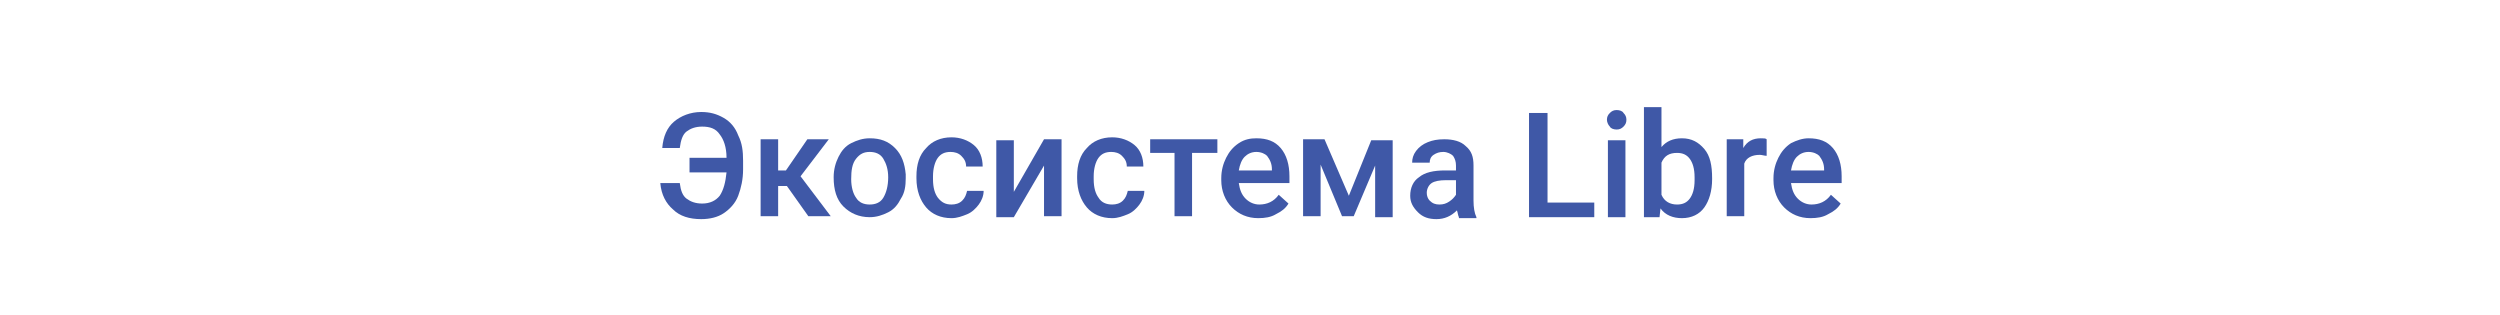
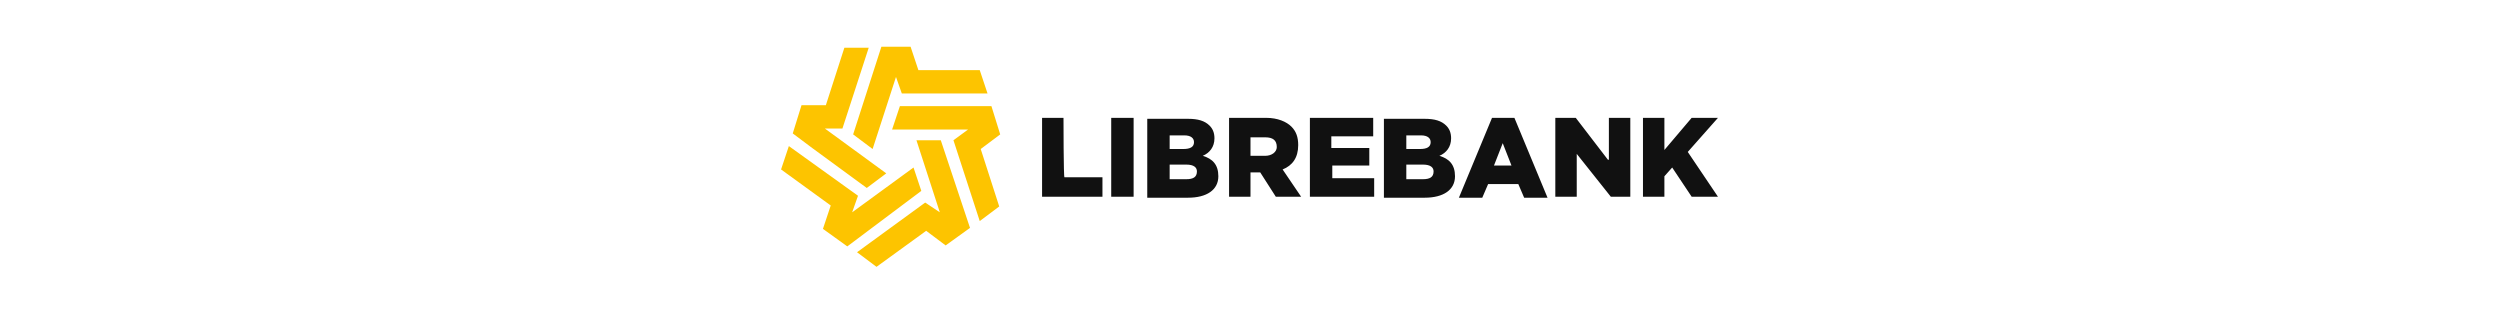
- <svg xmlns="http://www.w3.org/2000/svg" version="1.1" id="Слой_1" shape-rendering="geometricPrecision" text-rendering="geometricPrecision" image-rendering="optimizeQuality" x="0px" y="0px" viewBox="0 0 256.7 32.3" style="enable-background:new 0 0 256.7 32.3;" xml:space="preserve">
+ <svg xmlns="http://www.w3.org/2000/svg" version="1.1" id="Слой_1" shape-rendering="geometricPrecision" image-rendering="optimizeQuality" text-rendering="geometricPrecision" x="0px" y="0px" viewBox="0 0 256.7 32.3" style="enable-background:new 0 0 256.7 32.3;" xml:space="preserve">
  <style type="text/css">
- 	.st0{fill:#3F58A7;}
+ 	.st0{fill:#111111;}
+ 	.st1{fill:#FDC400;}
</style>
-   <g>
-     <path class="st0" d="M69.8,18.8c0.1,0.8,0.3,1.3,0.7,1.6s0.9,0.5,1.6,0.5c0.8,0,1.4-0.3,1.8-0.8c0.4-0.6,0.6-1.4,0.7-2.4h-3.8v-1.5   h3.8c0-1.1-0.3-1.9-0.7-2.4c-0.4-0.6-1-0.8-1.8-0.8c-0.7,0-1.2,0.2-1.6,0.5s-0.6,0.9-0.7,1.7h-1.8c0.1-1.2,0.5-2.1,1.2-2.7   s1.7-1,2.8-1c0.9,0,1.6,0.2,2.3,0.6s1.2,1,1.5,1.8c0.4,0.8,0.5,1.6,0.5,2.6v0.9c0,1-0.2,1.9-0.5,2.7c-0.3,0.8-0.9,1.4-1.5,1.8   s-1.4,0.6-2.3,0.6c-1.2,0-2.2-0.3-2.9-1c-0.7-0.6-1.2-1.5-1.3-2.7H69.8z" />
-     <path class="st0" d="M80.8,19.1h-0.9v3.1h-1.8v-7.9h1.8v3.2h0.8l2.2-3.2h2.2l-2.9,3.8l3.1,4.1H83L80.8,19.1z" />
-     <path class="st0" d="M85.6,18.2c0-0.8,0.2-1.5,0.5-2.1c0.3-0.6,0.7-1.1,1.3-1.4c0.6-0.3,1.2-0.5,1.9-0.5c1.1,0,1.9,0.3,2.6,1   c0.7,0.7,1,1.6,1.1,2.7l0,0.4c0,0.8-0.1,1.5-0.5,2.1c-0.3,0.6-0.7,1.1-1.3,1.4c-0.6,0.3-1.2,0.5-1.9,0.5c-1.1,0-2-0.4-2.7-1.1   C85.9,20.5,85.6,19.5,85.6,18.2L85.6,18.2z M87.4,18.4c0,0.8,0.2,1.5,0.5,1.9c0.3,0.5,0.8,0.7,1.4,0.7s1.1-0.2,1.4-0.7   c0.3-0.5,0.5-1.2,0.5-2.1c0-0.8-0.2-1.4-0.5-1.9c-0.3-0.5-0.8-0.7-1.4-0.7c-0.6,0-1,0.2-1.4,0.7C87.5,16.8,87.4,17.5,87.4,18.4z" />
-     <path class="st0" d="M97.7,21c0.4,0,0.8-0.1,1.1-0.4s0.4-0.6,0.5-1h1.7c0,0.5-0.2,1-0.5,1.4c-0.3,0.4-0.7,0.8-1.2,1   c-0.5,0.2-1,0.4-1.6,0.4c-1.1,0-2-0.4-2.6-1.1c-0.6-0.7-1-1.7-1-3v-0.2c0-1.2,0.3-2.2,1-2.9c0.6-0.7,1.5-1.1,2.6-1.1   c0.9,0,1.7,0.3,2.3,0.8c0.6,0.5,0.9,1.3,0.9,2.2h-1.7c0-0.5-0.2-0.8-0.5-1.1c-0.3-0.3-0.7-0.4-1.1-0.4c-0.6,0-1,0.2-1.3,0.6   c-0.3,0.4-0.5,1.1-0.5,1.9v0.3c0,0.9,0.2,1.5,0.5,1.9C96.7,20.8,97.1,21,97.7,21z" />
-     <path class="st0" d="M107.2,14.3h1.8v7.9h-1.8V17l-3.1,5.3h-1.8v-7.9h1.8v5.3L107.2,14.3z" />
-     <path class="st0" d="M114.2,21c0.4,0,0.8-0.1,1.1-0.4s0.4-0.6,0.5-1h1.7c0,0.5-0.2,1-0.5,1.4c-0.3,0.4-0.7,0.8-1.2,1   c-0.5,0.2-1,0.4-1.6,0.4c-1.1,0-2-0.4-2.6-1.1c-0.6-0.7-1-1.7-1-3v-0.2c0-1.2,0.3-2.2,1-2.9c0.6-0.7,1.5-1.1,2.6-1.1   c0.9,0,1.7,0.3,2.3,0.8c0.6,0.5,0.9,1.3,0.9,2.2h-1.7c0-0.5-0.2-0.8-0.5-1.1c-0.3-0.3-0.7-0.4-1.1-0.4c-0.6,0-1,0.2-1.3,0.6   c-0.3,0.4-0.5,1.1-0.5,1.9v0.3c0,0.9,0.2,1.5,0.5,1.9C113.1,20.8,113.6,21,114.2,21z" />
-     <path class="st0" d="M125,15.7h-2.6v6.5h-1.8v-6.5h-2.5v-1.4h6.9V15.7z" />
-     <path class="st0" d="M129.2,22.4c-1.1,0-2-0.4-2.7-1.1c-0.7-0.7-1.1-1.7-1.1-2.8v-0.2c0-0.8,0.2-1.5,0.5-2.1   c0.3-0.6,0.7-1.1,1.3-1.5s1.2-0.5,1.8-0.5c1.1,0,1.9,0.3,2.5,1c0.6,0.7,0.9,1.7,0.9,2.9v0.7h-5.2c0.1,0.7,0.3,1.2,0.7,1.6   s0.9,0.6,1.4,0.6c0.8,0,1.5-0.3,2-1l1,0.9c-0.3,0.5-0.7,0.8-1.3,1.1C130.5,22.3,129.9,22.4,129.2,22.4z M129,15.6   c-0.5,0-0.9,0.2-1.2,0.5c-0.3,0.3-0.5,0.8-0.6,1.4h3.4v-0.1c0-0.6-0.2-1-0.5-1.4C129.9,15.8,129.5,15.6,129,15.6z" />
-     <path class="st0" d="M138.5,20.1l2.3-5.7h2.2v7.9h-1.8V17l-2.2,5.2h-1.2l-2.2-5.3v5.3h-1.8v-7.9h2.2L138.5,20.1z" />
-     <path class="st0" d="M149.8,22.3c-0.1-0.2-0.1-0.4-0.2-0.7c-0.6,0.6-1.3,0.9-2.1,0.9c-0.8,0-1.4-0.2-1.9-0.7   c-0.5-0.5-0.8-1-0.8-1.7c0-0.8,0.3-1.5,0.9-1.9c0.6-0.5,1.5-0.7,2.7-0.7h1.1v-0.5c0-0.4-0.1-0.7-0.3-1c-0.2-0.2-0.6-0.4-1-0.4   c-0.4,0-0.7,0.1-1,0.3c-0.3,0.2-0.4,0.5-0.4,0.8H145c0-0.4,0.1-0.8,0.4-1.2c0.3-0.4,0.7-0.7,1.2-0.9c0.5-0.2,1-0.3,1.7-0.3   c0.9,0,1.7,0.2,2.2,0.7c0.6,0.5,0.8,1.1,0.8,2v3.6c0,0.7,0.1,1.3,0.3,1.7v0.1H149.8z M147.8,21c0.4,0,0.7-0.1,1-0.3   c0.3-0.2,0.5-0.4,0.7-0.7v-1.5h-1c-0.7,0-1.2,0.1-1.5,0.3c-0.3,0.2-0.5,0.6-0.5,1c0,0.3,0.1,0.6,0.3,0.8   C147.1,20.9,147.4,21,147.8,21z" />
-     <path class="st0" d="M158.9,20.8h4.8v1.5h-6.7V11.6h1.9V20.8z" />
-     <path class="st0" d="M165,12.3c0-0.3,0.1-0.5,0.3-0.7c0.2-0.2,0.4-0.3,0.7-0.3s0.6,0.1,0.7,0.3c0.2,0.2,0.3,0.4,0.3,0.7   c0,0.3-0.1,0.5-0.3,0.7s-0.4,0.3-0.7,0.3s-0.6-0.1-0.7-0.3C165.1,12.8,165,12.5,165,12.3z M166.9,22.3h-1.8v-7.9h1.8V22.3z" />
-     <path class="st0" d="M175.8,18.4c0,1.2-0.3,2.2-0.8,2.9c-0.5,0.7-1.3,1.1-2.3,1.1c-0.9,0-1.7-0.3-2.2-1l-0.1,0.9h-1.6V11h1.8v4.1   c0.5-0.6,1.2-0.9,2.1-0.9c1,0,1.7,0.4,2.3,1.1c0.6,0.7,0.8,1.7,0.8,3V18.4z M174,18.2c0-0.9-0.2-1.5-0.5-1.9   c-0.3-0.4-0.7-0.6-1.3-0.6c-0.8,0-1.3,0.3-1.6,1v3.3c0.3,0.7,0.9,1,1.6,1c0.6,0,1-0.2,1.3-0.6s0.5-1,0.5-1.9V18.2z" />
-     <path class="st0" d="M181.4,16c-0.2,0-0.5-0.1-0.7-0.1c-0.8,0-1.4,0.3-1.6,0.9v5.4h-1.8v-7.9h1.7l0,0.9c0.4-0.7,1-1,1.8-1   c0.3,0,0.5,0,0.6,0.1L181.4,16z" />
-     <path class="st0" d="M185.9,22.4c-1.1,0-2-0.4-2.7-1.1c-0.7-0.7-1.1-1.7-1.1-2.8v-0.2c0-0.8,0.2-1.5,0.5-2.1   c0.3-0.6,0.7-1.1,1.3-1.5c0.6-0.3,1.2-0.5,1.8-0.5c1.1,0,1.9,0.3,2.5,1c0.6,0.7,0.9,1.7,0.9,2.9v0.7h-5.2c0.1,0.7,0.3,1.2,0.7,1.6   c0.4,0.4,0.9,0.6,1.4,0.6c0.8,0,1.5-0.3,2-1l1,0.9c-0.3,0.5-0.7,0.8-1.3,1.1C187.2,22.3,186.6,22.4,185.9,22.4z M185.7,15.6   c-0.5,0-0.9,0.2-1.2,0.5c-0.3,0.3-0.5,0.8-0.6,1.4h3.4v-0.1c0-0.6-0.2-1-0.5-1.4C186.6,15.8,186.2,15.6,185.7,15.6z" />
-   </g>
+   <path class="st0" d="M114.1,20.2h2.3v-8.1h-2.3V20.2z M109.2,12.1H107v8.1h6.2v-2h-3.9C109.2,18.3,109.2,12.1,109.2,12.1z M123.5,16  c0.7-0.3,1.2-0.9,1.2-1.8c0-0.6-0.2-1-0.5-1.3c-0.5-0.5-1.2-0.7-2.2-0.7h-4.2v8.1h4.2c1.9,0,3.1-0.8,3.1-2.2  C125.1,16.9,124.5,16.3,123.5,16z M120.1,13.9h1.5c0.7,0,1,0.3,1,0.7c0,0.5-0.4,0.7-1.1,0.7h-1.4L120.1,13.9L120.1,13.9z   M121.8,18.4h-1.7v-1.5h1.7c0.8,0,1.1,0.3,1.1,0.7C122.9,18.2,122.5,18.4,121.8,18.4z M165.1,16.4l-3.3-4.3h-2.1v8.1h2.2v-4.4  l3.5,4.4h2v-8.1h-2.2V16.4z M153.2,12.1l-3.4,8.2h2.4l0.6-1.4h3.1l0.6,1.4h2.4l-3.4-8.2H153.2z M153.4,17l0.9-2.3l0.9,2.3H153.4z   M133.3,14.9c0-0.8-0.2-1.4-0.7-1.9c-0.5-0.5-1.4-0.9-2.6-0.9h-3.8v8.1h2.2v-2.5h1l1.6,2.5h2.6l-1.9-2.8  C132.7,17,133.3,16.2,133.3,14.9z M129.9,16h-1.5v-1.9h1.5c0.8,0,1.2,0.3,1.2,1C131.1,15.6,130.6,16,129.9,16z M173.3,15.6l3.1-3.5  h-2.7l-2.8,3.3v-3.3h-2.2v8.1h2.2v-2.1l0.8-0.9l2,3h2.7L173.3,15.6z M147.8,16c0.7-0.3,1.2-0.9,1.2-1.8c0-0.6-0.2-1-0.5-1.3  c-0.5-0.5-1.2-0.7-2.2-0.7h-4.2v8.1h4.2c1.9,0,3.1-0.8,3.1-2.2C149.4,16.9,148.8,16.3,147.8,16z M144.4,13.9h1.5c0.7,0,1,0.3,1,0.7  c0,0.5-0.4,0.7-1.1,0.7h-1.4L144.4,13.9L144.4,13.9z M146.1,18.4h-1.7v-1.5h1.7c0.8,0,1.1,0.3,1.1,0.7  C147.2,18.2,146.8,18.4,146.1,18.4z M136.7,17h3.9v-1.8h-3.9V14h4.3v-1.9h-6.5v8.1h6.6v-1.9h-4.3V17z" />
+   <path class="st1" d="M94.6,19.6l-0.8-2.4l-6.3,4.6l0.6-1.7L81,15l-0.8,2.4l5.1,3.7l-0.8,2.4l2.5,1.8l2-1.5L94.6,19.6z M89.6,15.3  L92,7.9l0.6,1.7h8.8l-0.8-2.4h-6.3l-0.8-2.4h-3l-2.9,9L89.6,15.3z M89,19.3l2-1.5l-6.3-4.6l1.8,0l2.7-8.3h-2.5l-1.9,5.9l-2.5,0  l-0.9,2.9l2,1.5L89,19.3z M96.6,14.4l-2.5,0l2.4,7.4L95,20.8L88,25.9l2,1.5l5.1-3.7l2,1.5l2.5-1.8L98.8,21L96.6,14.4z M102.7,13.8  l-0.9-2.9l-2.5,0l-6.9,0l-0.8,2.4l7.8,0l-1.5,1.1l2.7,8.3l2-1.5l-1.9-5.9L102.7,13.8z" />
</svg>
